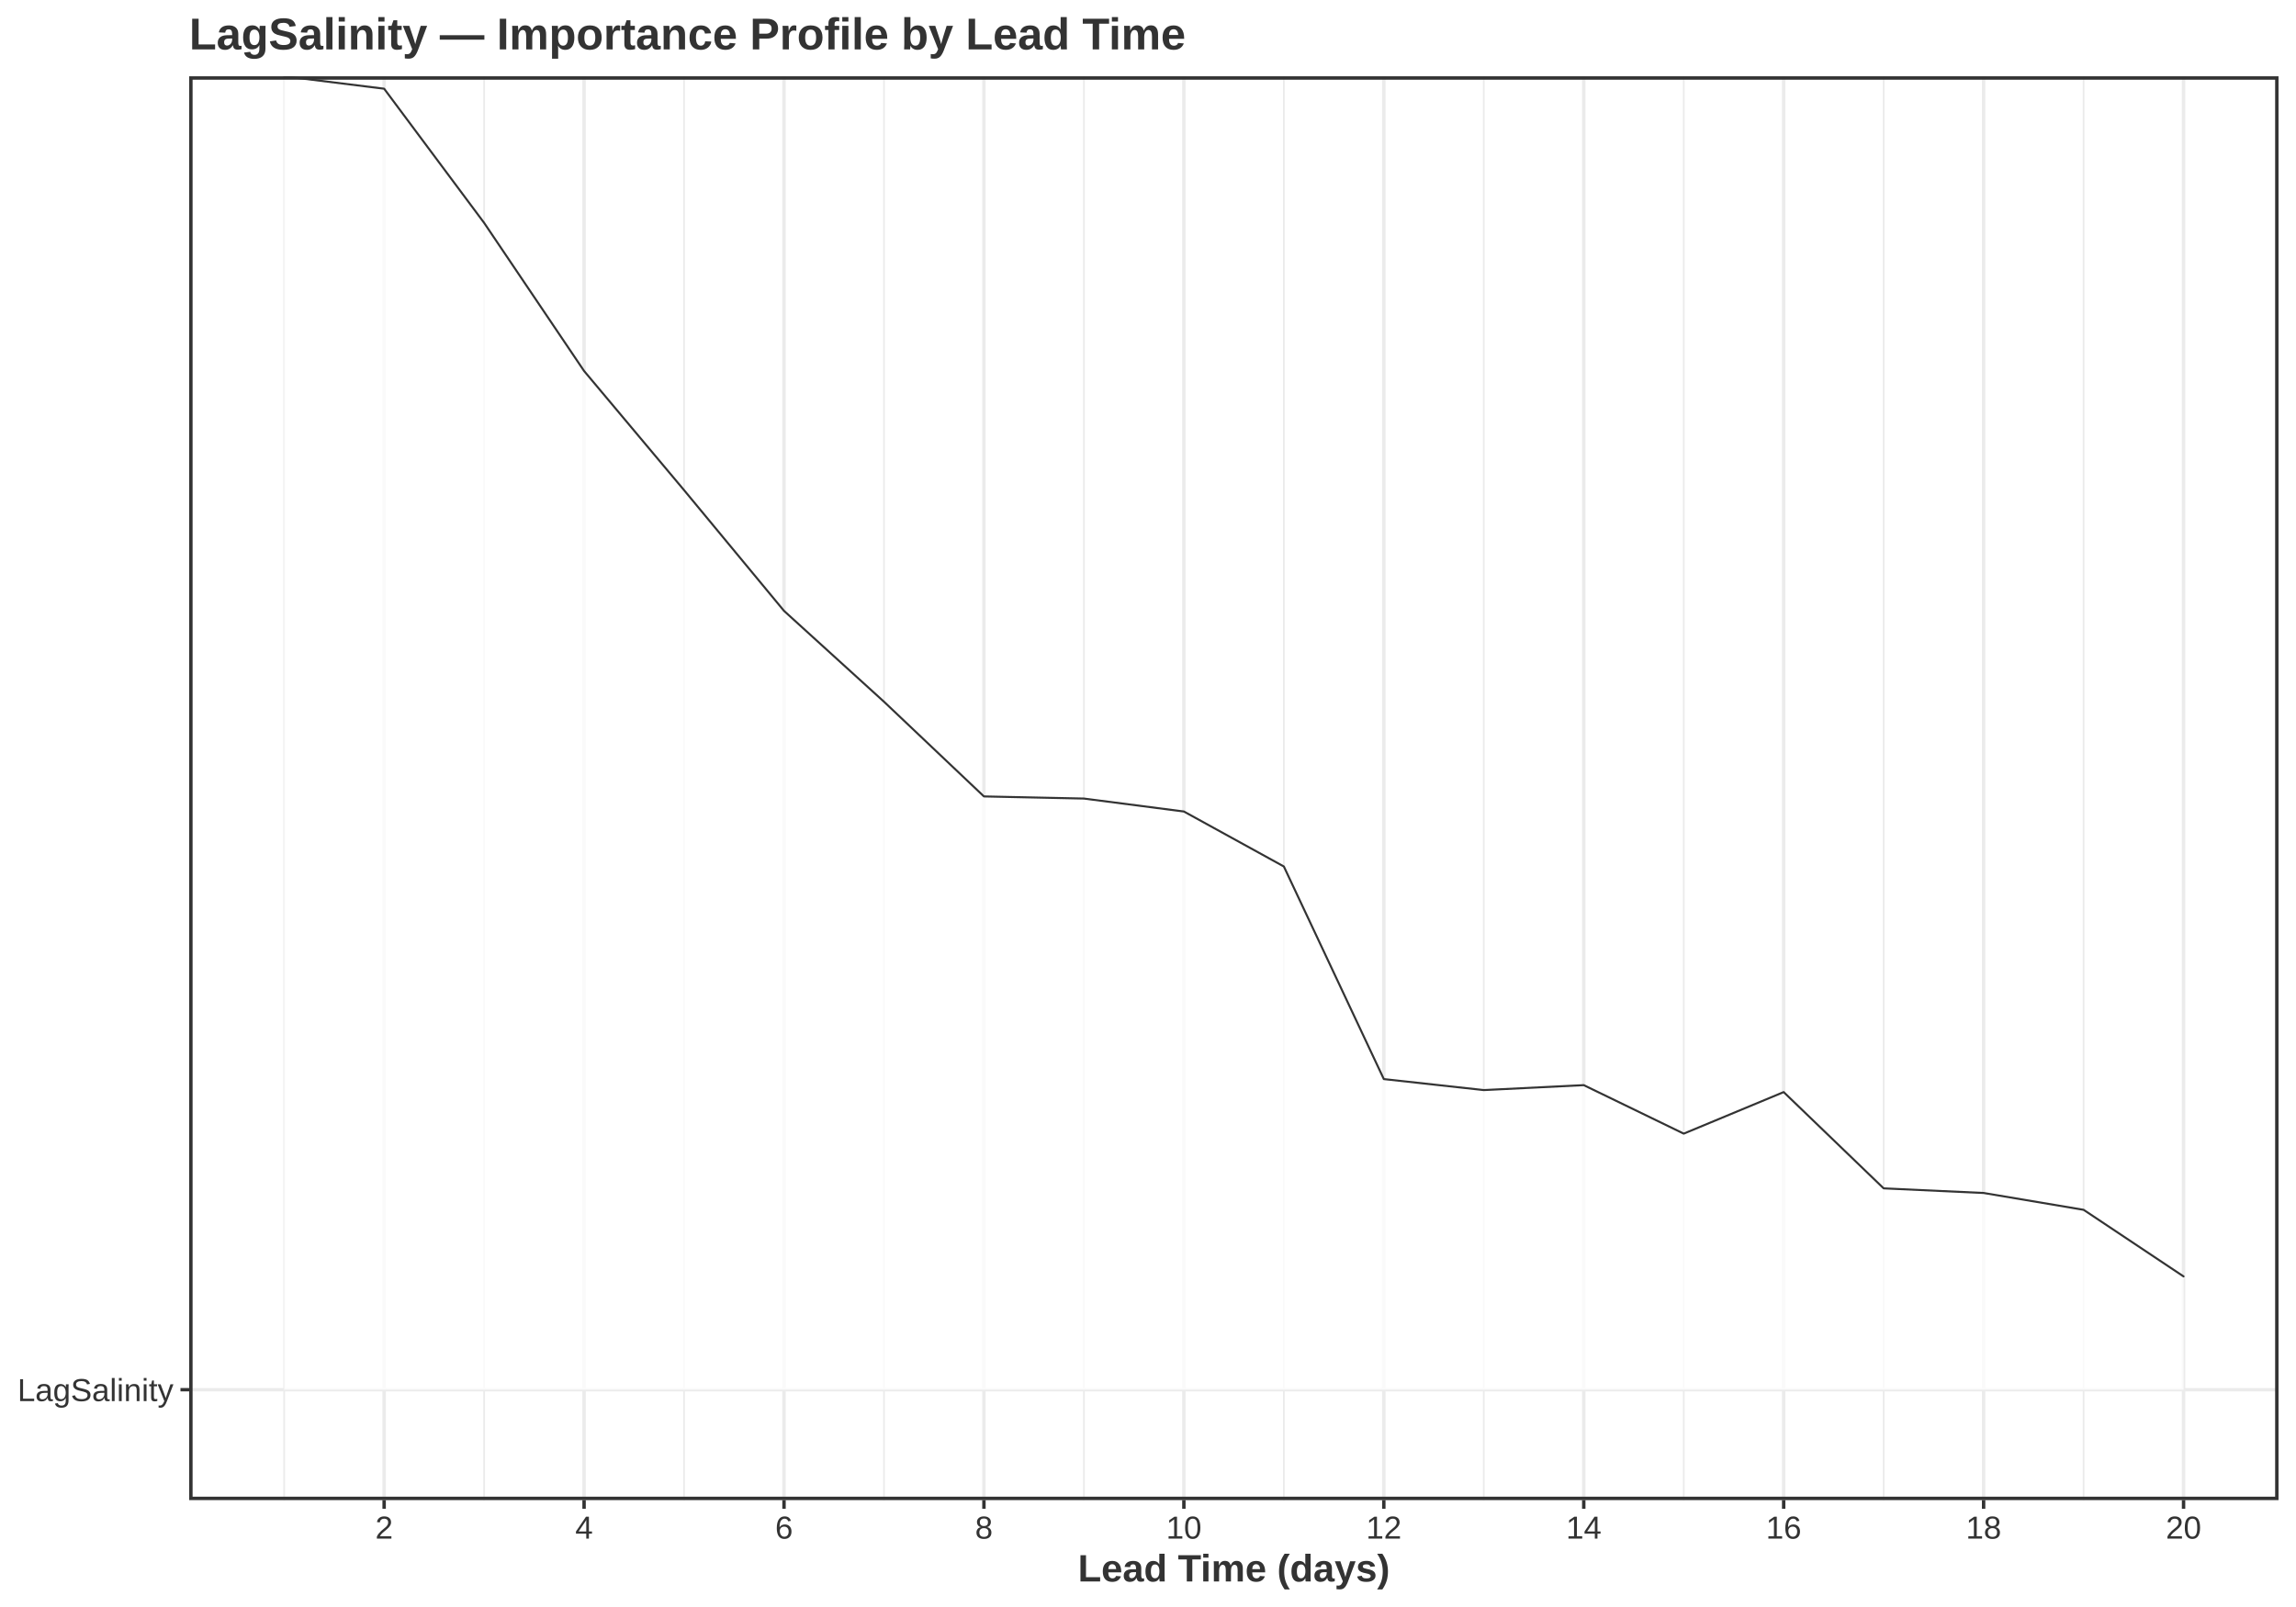
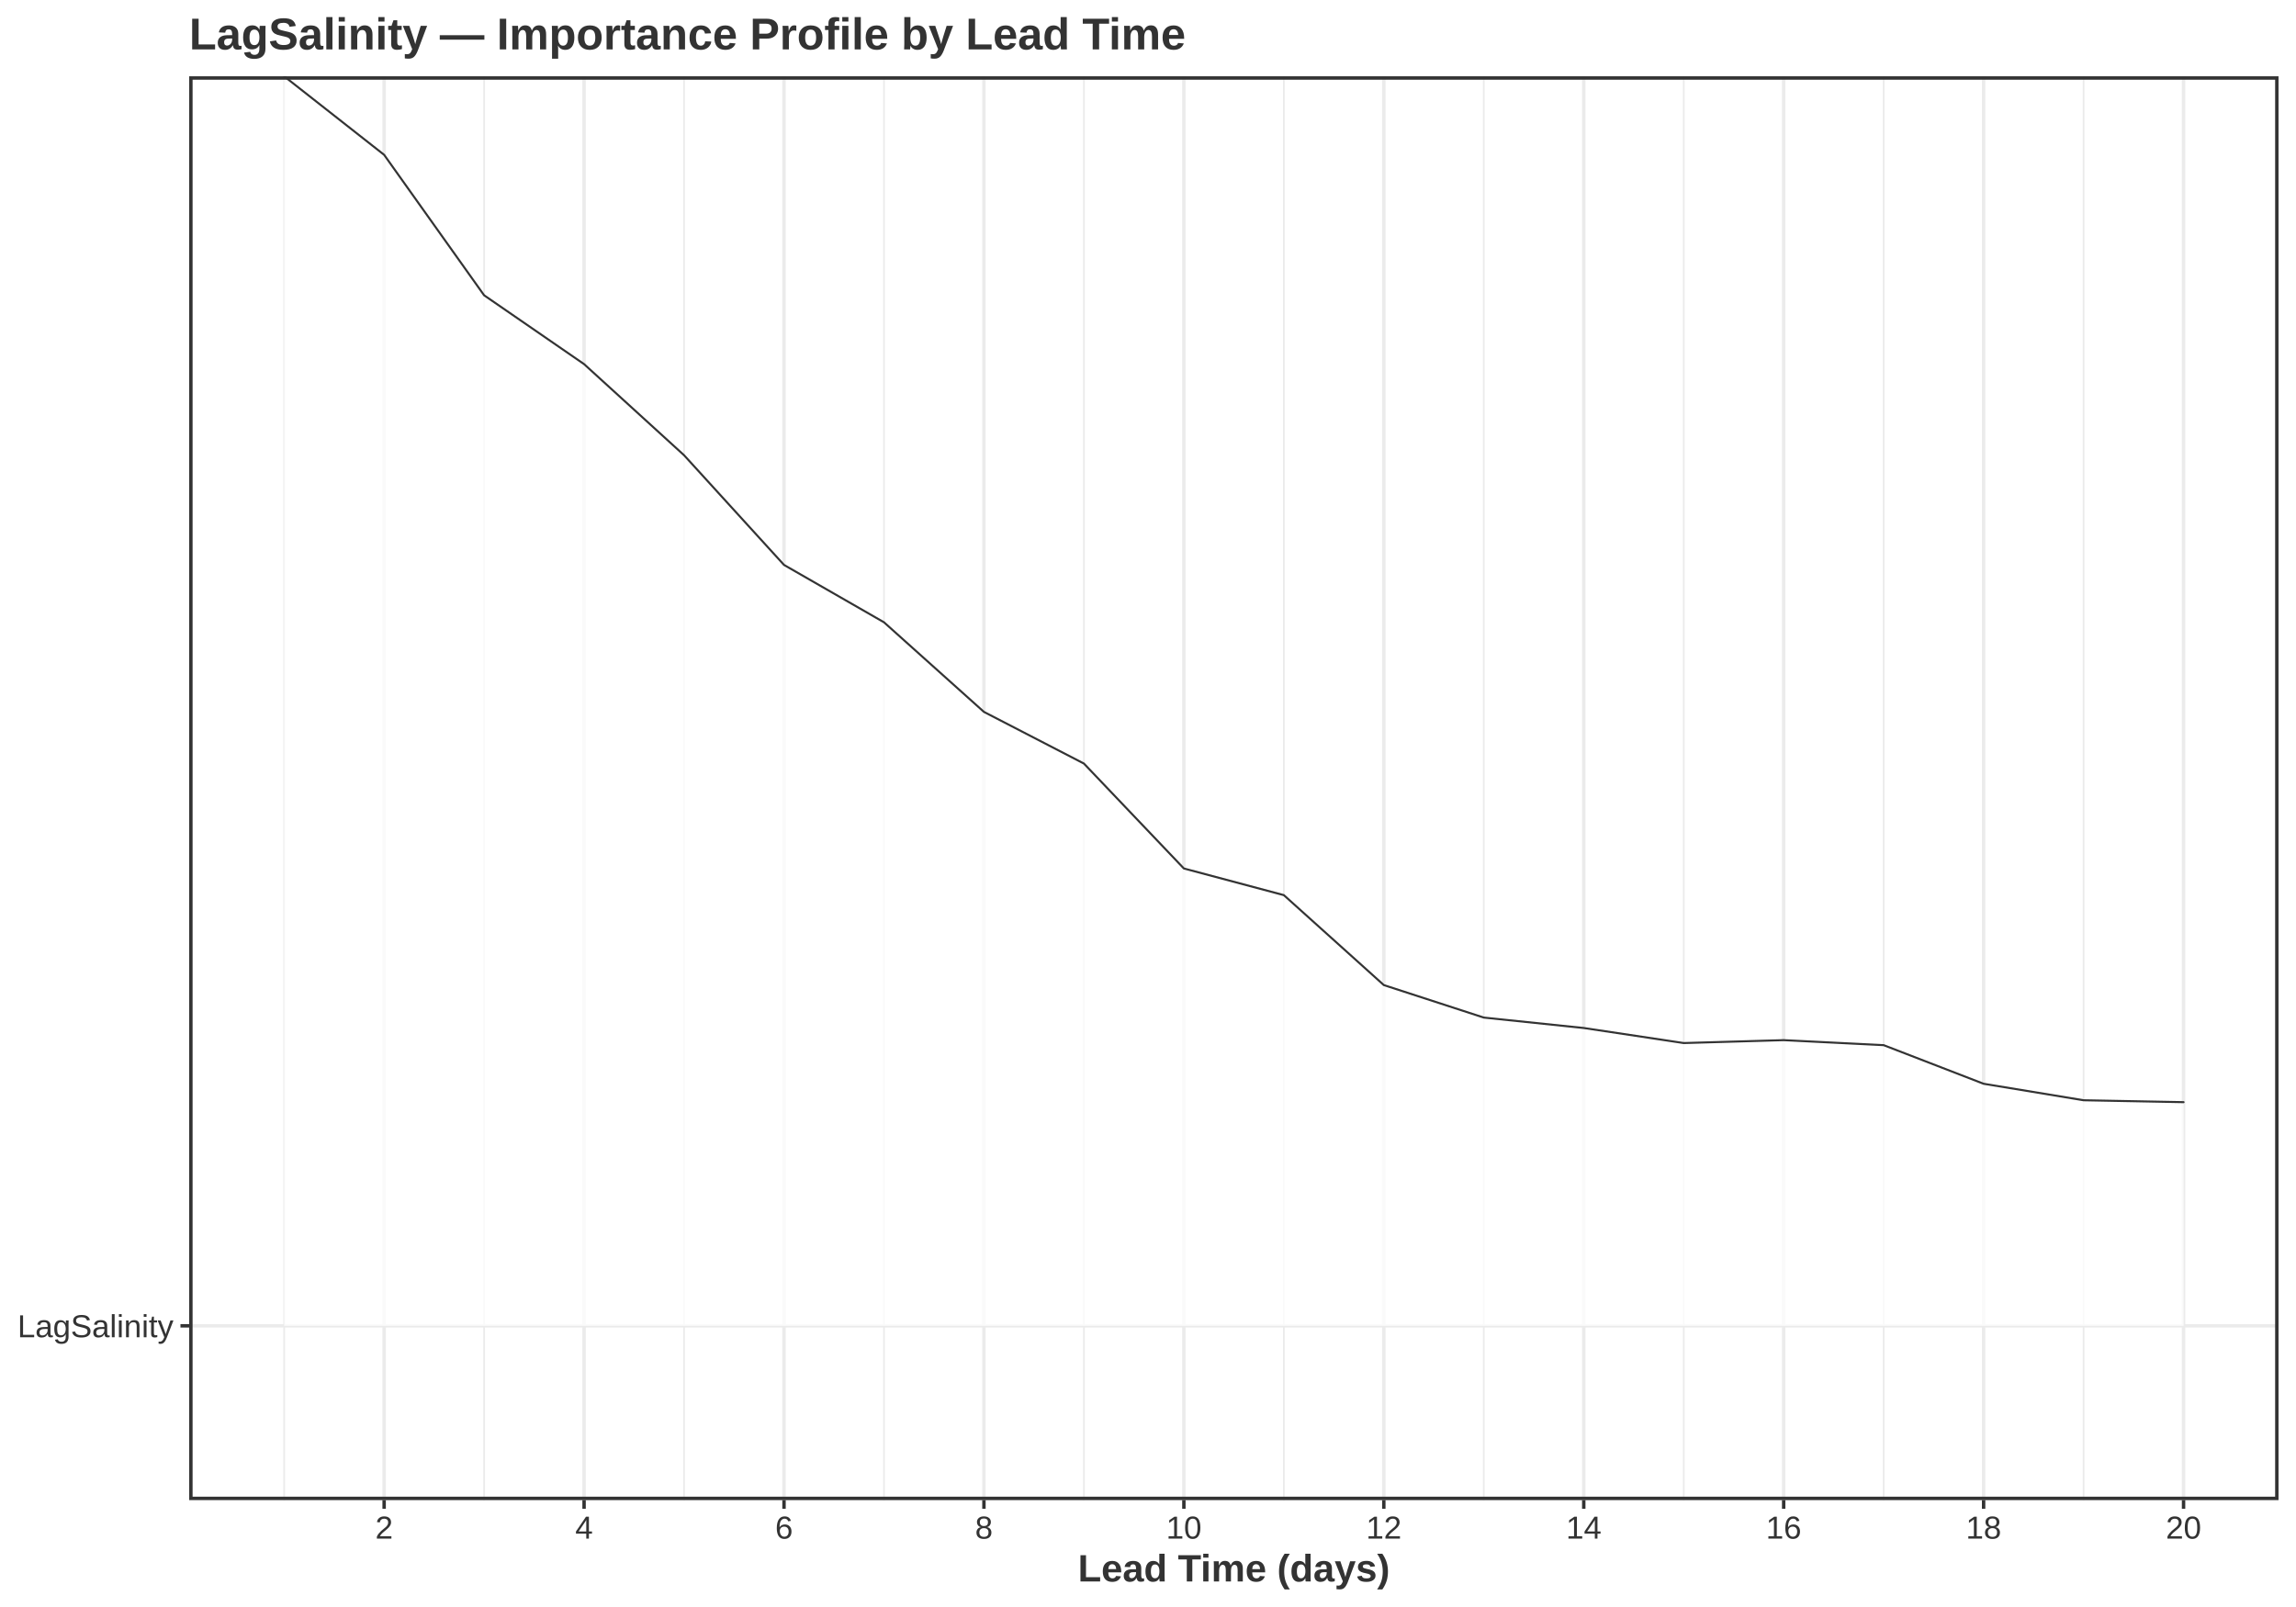
<svg xmlns="http://www.w3.org/2000/svg" width="720.00pt" height="504.00pt" viewBox="0 0 720.00 504.00">
  <g class="svglite">
    <defs>
      <style type="text/css">
    .svglite line, .svglite polyline, .svglite polygon, .svglite path, .svglite rect, .svglite circle {
      fill: none;
      stroke: #000000;
      stroke-linecap: round;
      stroke-linejoin: round;
      stroke-miterlimit: 10.00;
    }
    .svglite text {
      white-space: pre;
    }
    .svglite g.glyphgroup path {
      fill: inherit;
      stroke: none;
    }
  </style>
    </defs>
    <rect width="100%" height="100%" style="stroke: none; fill: #FFFFFF;" />
    <defs>
      <clipPath id="cpMC4wMHw3MjAuMDB8MC4wMHw1MDQuMDA=">
        <rect x="0.00" y="0.00" width="720.00" height="504.00" />
      </clipPath>
    </defs>
    <g clip-path="url(#cpMC4wMHw3MjAuMDB8MC4wMHw1MDQuMDA=)">
      <rect x="0.00" y="0.00" width="720.00" height="504.00" style="stroke-width: 1.07; stroke: #FFFFFF; fill: #FFFFFF;" />
    </g>
    <defs>
      <clipPath id="cpNTkuMzN8NzE0LjUyfDIzLjkzfDQ3MC40Nw==">
        <rect x="59.33" y="23.93" width="655.19" height="446.54" />
      </clipPath>
    </defs>
    <g clip-path="url(#cpNTkuMzN8NzE0LjUyfDIzLjkzfDQ3MC40Nw==)">
      <rect x="59.33" y="23.93" width="655.19" height="446.54" style="stroke-width: 1.07; stroke: none; fill: #FFFFFF;" />
      <polyline points="89.11,470.47 89.11,23.93 " style="stroke-width: 0.53; stroke: #EBEBEB; stroke-linecap: butt;" />
      <polyline points="151.81,470.47 151.81,23.93 " style="stroke-width: 0.53; stroke: #EBEBEB; stroke-linecap: butt;" />
      <polyline points="214.51,470.47 214.51,23.93 " style="stroke-width: 0.53; stroke: #EBEBEB; stroke-linecap: butt;" />
      <polyline points="277.21,470.47 277.21,23.93 " style="stroke-width: 0.53; stroke: #EBEBEB; stroke-linecap: butt;" />
      <polyline points="339.90,470.47 339.90,23.93 " style="stroke-width: 0.53; stroke: #EBEBEB; stroke-linecap: butt;" />
      <polyline points="402.60,470.47 402.60,23.93 " style="stroke-width: 0.53; stroke: #EBEBEB; stroke-linecap: butt;" />
      <polyline points="465.30,470.47 465.30,23.93 " style="stroke-width: 0.53; stroke: #EBEBEB; stroke-linecap: butt;" />
      <polyline points="528.00,470.47 528.00,23.93 " style="stroke-width: 0.53; stroke: #EBEBEB; stroke-linecap: butt;" />
      <polyline points="590.69,470.47 590.69,23.93 " style="stroke-width: 0.53; stroke: #EBEBEB; stroke-linecap: butt;" />
      <polyline points="653.39,470.47 653.39,23.93 " style="stroke-width: 0.53; stroke: #EBEBEB; stroke-linecap: butt;" />
-       <polyline points="59.33,435.85 714.52,435.85 " style="stroke-width: 1.07; stroke: #EBEBEB; stroke-linecap: butt;" />
+       <polyline points="59.33,415.82 714.52,415.82 " style="stroke-width: 1.07; stroke: #EBEBEB; stroke-linecap: butt;" />
      <polyline points="120.46,470.47 120.46,23.93 " style="stroke-width: 1.07; stroke: #EBEBEB; stroke-linecap: butt;" />
      <polyline points="183.16,470.47 183.16,23.93 " style="stroke-width: 1.07; stroke: #EBEBEB; stroke-linecap: butt;" />
      <polyline points="245.86,470.47 245.86,23.93 " style="stroke-width: 1.07; stroke: #EBEBEB; stroke-linecap: butt;" />
      <polyline points="308.55,470.47 308.55,23.93 " style="stroke-width: 1.07; stroke: #EBEBEB; stroke-linecap: butt;" />
      <polyline points="371.25,470.47 371.25,23.93 " style="stroke-width: 1.07; stroke: #EBEBEB; stroke-linecap: butt;" />
      <polyline points="433.95,470.47 433.95,23.93 " style="stroke-width: 1.07; stroke: #EBEBEB; stroke-linecap: butt;" />
      <polyline points="496.65,470.47 496.65,23.93 " style="stroke-width: 1.07; stroke: #EBEBEB; stroke-linecap: butt;" />
      <polyline points="559.34,470.47 559.34,23.93 " style="stroke-width: 1.07; stroke: #EBEBEB; stroke-linecap: butt;" />
      <polyline points="622.04,470.47 622.04,23.93 " style="stroke-width: 1.07; stroke: #EBEBEB; stroke-linecap: butt;" />
      <polyline points="684.74,470.47 684.74,23.93 " style="stroke-width: 1.07; stroke: #EBEBEB; stroke-linecap: butt;" />
-       <polygon points="89.11,23.93 120.46,27.82 151.81,69.89 183.16,116.35 214.51,153.72 245.86,191.59 277.21,220.08 308.55,249.78 339.90,250.45 371.25,254.51 402.60,271.75 433.95,338.43 465.30,341.88 496.65,340.33 528.00,355.54 559.34,342.51 590.69,372.70 622.04,374.15 653.39,379.43 684.74,400.32 684.74,435.85 653.39,435.85 622.04,435.85 590.69,435.85 559.34,435.85 528.00,435.85 496.65,435.85 465.30,435.85 433.95,435.85 402.60,435.85 371.25,435.85 339.90,435.85 308.55,435.85 277.21,435.85 245.86,435.85 214.51,435.85 183.16,435.85 151.81,435.85 120.46,435.85 89.11,435.85 " style="stroke-width: 0.75; stroke: none; fill: #FFFFFF; fill-opacity: 0.75;" />
-       <polyline points="89.11,23.93 120.46,27.82 151.81,69.89 183.16,116.35 214.51,153.72 245.86,191.59 277.21,220.08 308.55,249.78 339.90,250.45 371.25,254.51 402.60,271.75 433.95,338.43 465.30,341.88 496.65,340.33 528.00,355.54 559.34,342.51 590.69,372.70 622.04,374.15 653.39,379.43 684.74,400.32 " style="stroke-width: 0.64; stroke: #333333;" />
+       <polygon points="89.11,23.93 120.46,48.56 151.81,92.61 183.16,114.20 214.51,142.77 245.86,177.18 277.21,195.17 308.55,223.27 339.90,239.47 371.25,272.38 402.60,280.74 433.95,308.95 465.30,319.14 496.65,322.41 528.00,327.13 559.34,326.22 590.69,327.79 622.04,339.90 653.39,345.07 684.74,345.67 684.74,415.82 653.39,415.82 622.04,415.82 590.69,415.82 559.34,415.82 528.00,415.82 496.65,415.82 465.30,415.82 433.95,415.82 402.60,415.82 371.25,415.82 339.90,415.82 308.55,415.82 277.21,415.82 245.86,415.82 214.51,415.82 183.16,415.82 151.81,415.82 120.46,415.82 89.11,415.82 " style="stroke-width: 0.75; stroke: none; fill: #FFFFFF; fill-opacity: 0.75;" />
+       <polyline points="89.11,23.93 120.46,48.56 151.81,92.61 183.16,114.20 214.51,142.77 245.86,177.18 277.21,195.17 308.55,223.27 339.90,239.47 371.25,272.38 402.60,280.74 433.95,308.95 465.30,319.14 496.65,322.41 528.00,327.13 559.34,326.22 590.69,327.79 622.04,339.90 653.39,345.07 684.74,345.67 " style="stroke-width: 0.64; stroke: #333333;" />
      <rect x="59.33" y="23.93" width="655.19" height="446.54" style="stroke-width: 2.13; stroke: #333333;" />
    </g>
    <g clip-path="url(#cpMC4wMHw3MjAuMDB8MC4wMHw1MDQuMDA=)">
-       <text x="54.40" y="439.43" text-anchor="end" style="font-size: 10.00px;fill: #333333; font-family: &quot;Arial&quot;;" textLength="48.92px" lengthAdjust="spacingAndGlyphs">LagSalinity</text>
-       <polyline points="56.59,435.85 59.33,435.85 " style="stroke-width: 1.07; stroke: #333333; stroke-linecap: butt;" />
+       <text x="54.40" y="419.40" text-anchor="end" style="font-size: 10.00px;fill: #333333; font-family: &quot;Arial&quot;;" textLength="48.92px" lengthAdjust="spacingAndGlyphs">LagSalinity</text>
+       <polyline points="56.59,415.82 59.33,415.82 " style="stroke-width: 1.07; stroke: #333333; stroke-linecap: butt;" />
      <polyline points="120.46,473.21 120.46,470.47 " style="stroke-width: 1.07; stroke: #333333; stroke-linecap: butt;" />
      <polyline points="183.16,473.21 183.16,470.47 " style="stroke-width: 1.07; stroke: #333333; stroke-linecap: butt;" />
      <polyline points="245.86,473.21 245.86,470.47 " style="stroke-width: 1.07; stroke: #333333; stroke-linecap: butt;" />
      <polyline points="308.55,473.21 308.55,470.47 " style="stroke-width: 1.07; stroke: #333333; stroke-linecap: butt;" />
      <polyline points="371.25,473.21 371.25,470.47 " style="stroke-width: 1.07; stroke: #333333; stroke-linecap: butt;" />
      <polyline points="433.95,473.21 433.95,470.47 " style="stroke-width: 1.07; stroke: #333333; stroke-linecap: butt;" />
      <polyline points="496.65,473.21 496.65,470.47 " style="stroke-width: 1.07; stroke: #333333; stroke-linecap: butt;" />
      <polyline points="559.34,473.21 559.34,470.47 " style="stroke-width: 1.07; stroke: #333333; stroke-linecap: butt;" />
      <polyline points="622.04,473.21 622.04,470.47 " style="stroke-width: 1.07; stroke: #333333; stroke-linecap: butt;" />
      <polyline points="684.74,473.21 684.74,470.47 " style="stroke-width: 1.07; stroke: #333333; stroke-linecap: butt;" />
      <text x="120.46" y="482.56" text-anchor="middle" style="font-size: 10.00px;fill: #333333; font-family: &quot;Arial&quot;;" textLength="5.56px" lengthAdjust="spacingAndGlyphs">2</text>
      <text x="183.16" y="482.56" text-anchor="middle" style="font-size: 10.00px;fill: #333333; font-family: &quot;Arial&quot;;" textLength="5.56px" lengthAdjust="spacingAndGlyphs">4</text>
      <text x="245.86" y="482.56" text-anchor="middle" style="font-size: 10.00px;fill: #333333; font-family: &quot;Arial&quot;;" textLength="5.56px" lengthAdjust="spacingAndGlyphs">6</text>
      <text x="308.55" y="482.56" text-anchor="middle" style="font-size: 10.00px;fill: #333333; font-family: &quot;Arial&quot;;" textLength="5.56px" lengthAdjust="spacingAndGlyphs">8</text>
      <text x="371.25" y="482.56" text-anchor="middle" style="font-size: 10.00px;fill: #333333; font-family: &quot;Arial&quot;;" textLength="11.12px" lengthAdjust="spacingAndGlyphs">10</text>
      <text x="433.95" y="482.56" text-anchor="middle" style="font-size: 10.00px;fill: #333333; font-family: &quot;Arial&quot;;" textLength="11.12px" lengthAdjust="spacingAndGlyphs">12</text>
      <text x="496.65" y="482.56" text-anchor="middle" style="font-size: 10.00px;fill: #333333; font-family: &quot;Arial&quot;;" textLength="11.12px" lengthAdjust="spacingAndGlyphs">14</text>
      <text x="559.34" y="482.56" text-anchor="middle" style="font-size: 10.00px;fill: #333333; font-family: &quot;Arial&quot;;" textLength="11.12px" lengthAdjust="spacingAndGlyphs">16</text>
      <text x="622.04" y="482.56" text-anchor="middle" style="font-size: 10.00px;fill: #333333; font-family: &quot;Arial&quot;;" textLength="11.12px" lengthAdjust="spacingAndGlyphs">18</text>
      <text x="684.74" y="482.56" text-anchor="middle" style="font-size: 10.00px;fill: #333333; font-family: &quot;Arial&quot;;" textLength="11.12px" lengthAdjust="spacingAndGlyphs">20</text>
      <text x="386.93" y="496.00" text-anchor="middle" style="font-size: 12.00px; font-weight: bold;fill: #333333; font-family: &quot;Arial&quot;;" textLength="97.78px" lengthAdjust="spacingAndGlyphs">Lead Time (days)</text>
      <text x="59.33" y="15.50" style="font-size: 14.00px; font-weight: bold;fill: #333333; font-family: &quot;Arial&quot;;" textLength="312.41px" lengthAdjust="spacingAndGlyphs">LagSalinity — Importance Profile by Lead Time</text>
    </g>
  </g>
</svg>
